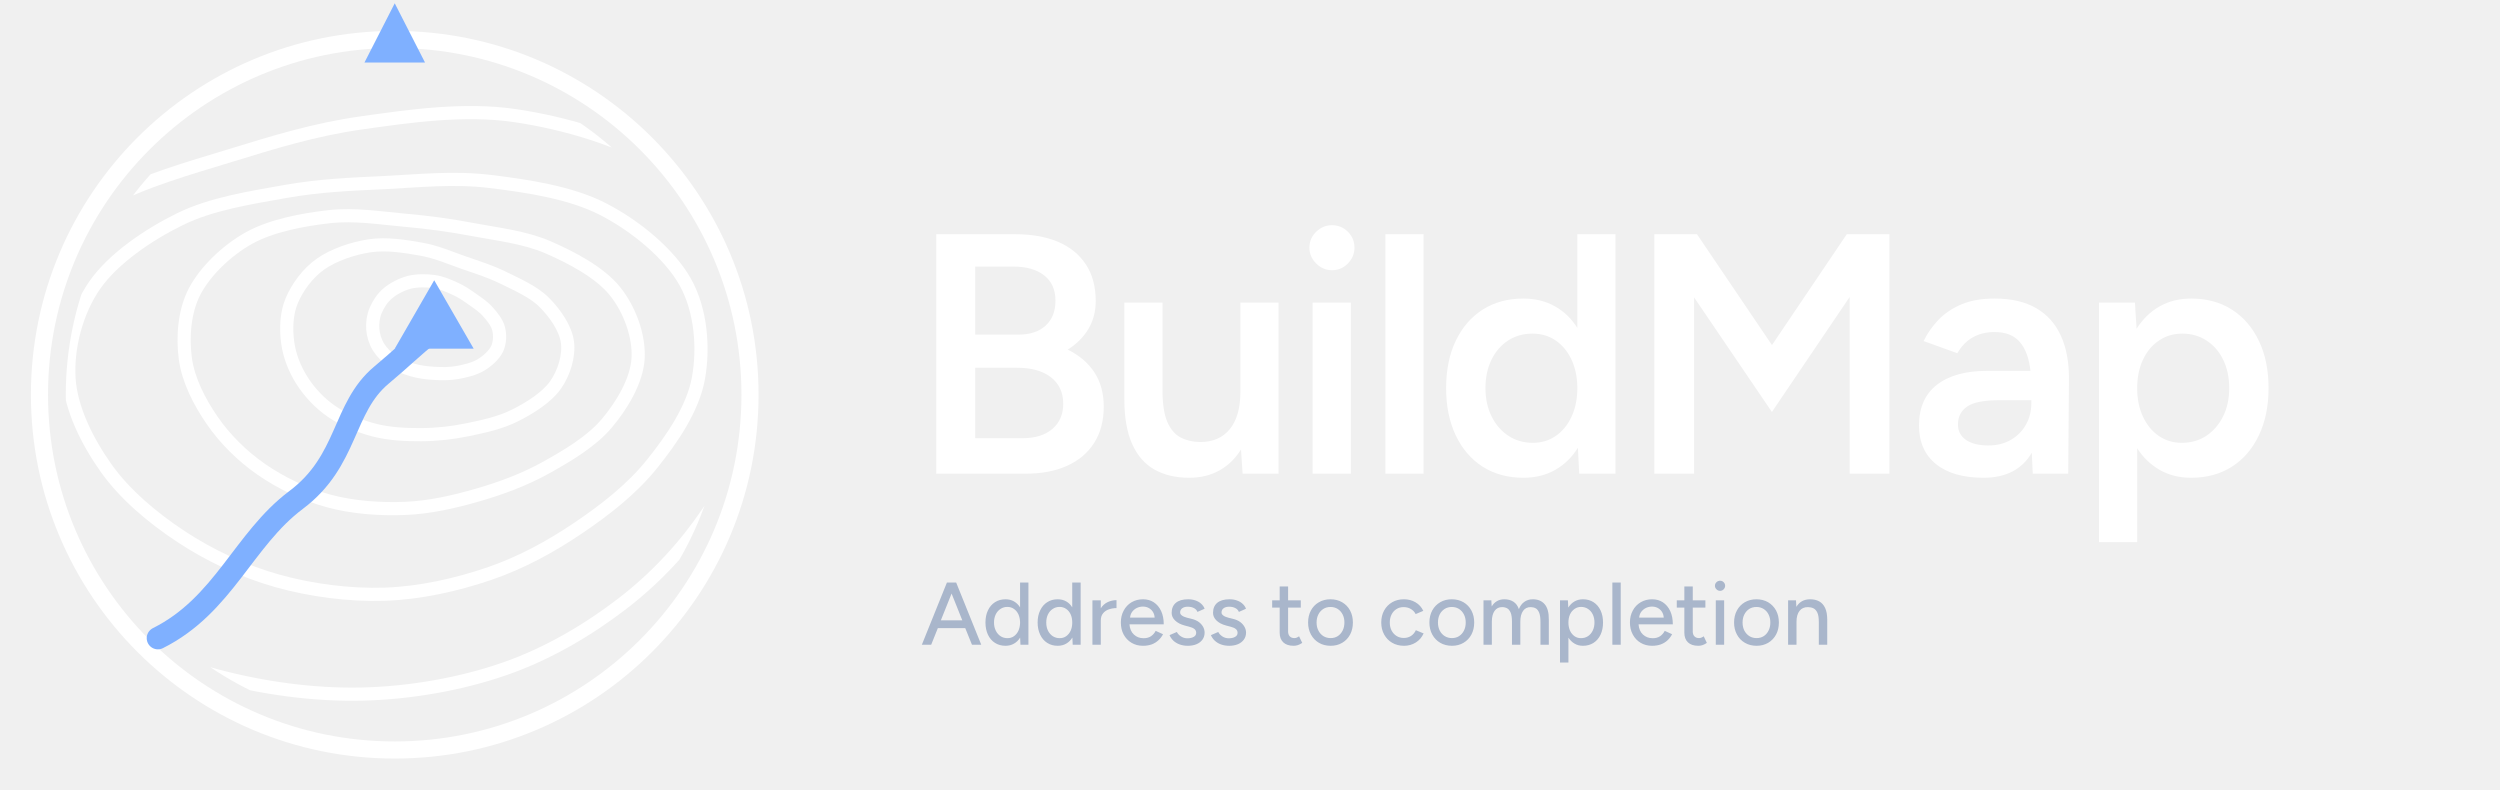
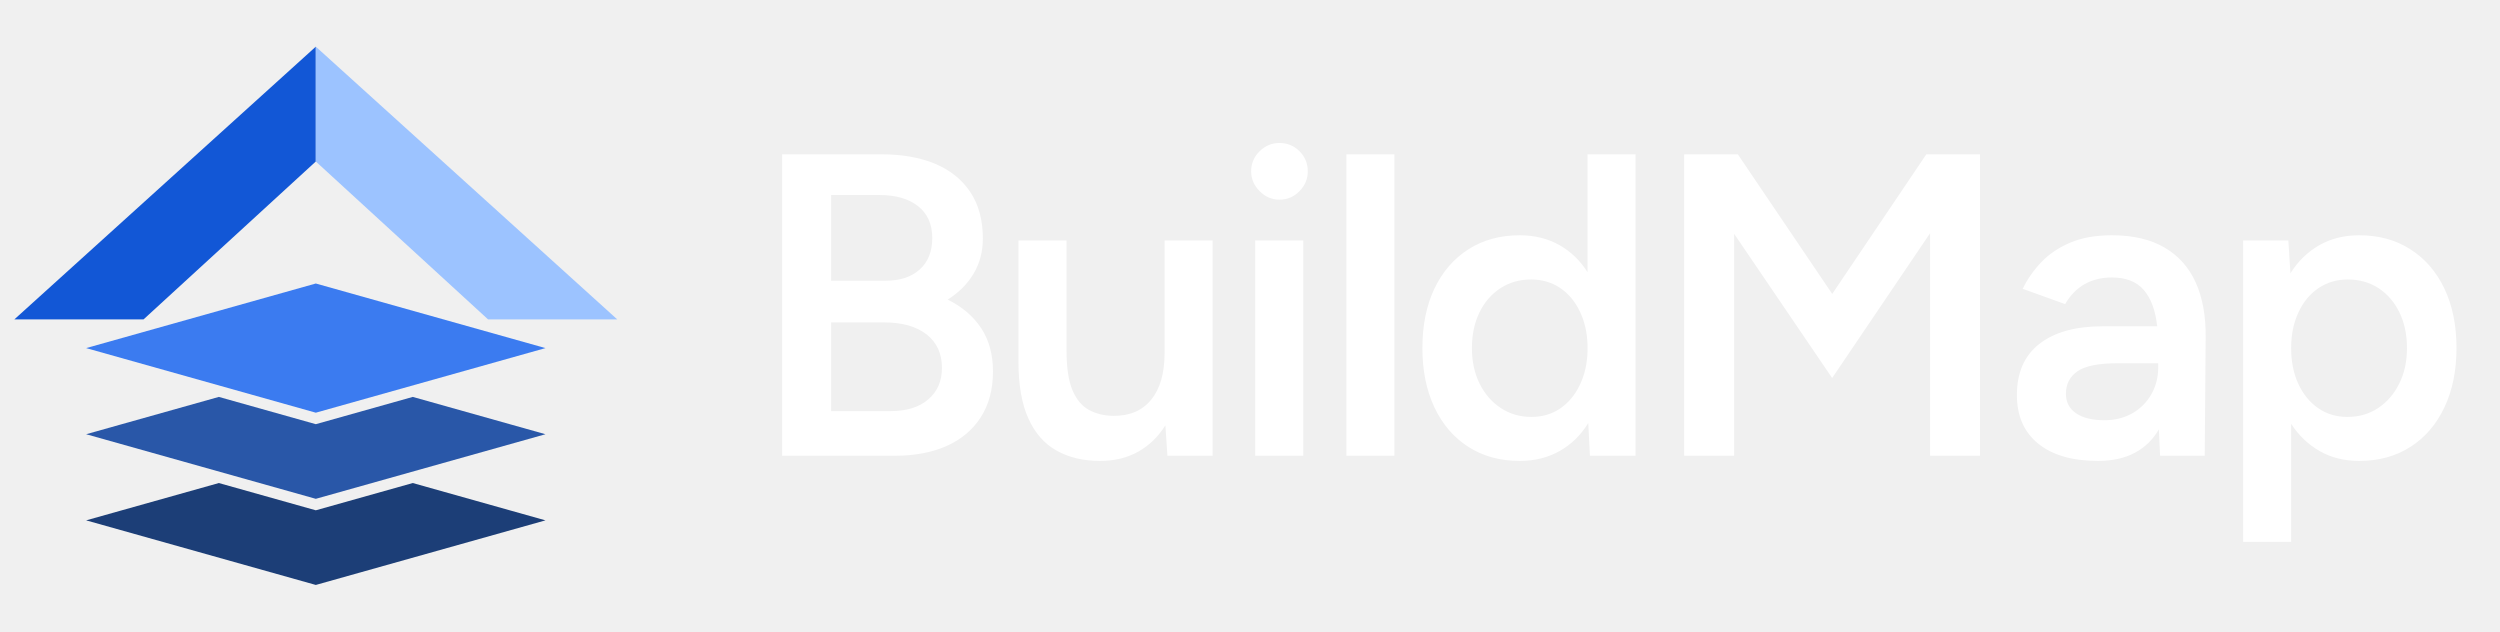
- <svg xmlns="http://www.w3.org/2000/svg" viewBox="0 0 380 120" width="760" height="240" role="img" aria-label="BuildMap">
-   <clipPath id="c">
-     <circle cx="60" cy="60" r="50" />
-   </clipPath>
-   <g clip-path="url(#c)" fill="none" stroke="#FFFFFF" stroke-width="2.0" stroke-linecap="round">
-     <path d="M75.80 50.00C76.03 50.95 75.99 52.15 75.54 53.07C75.08 53.98 74.07 54.90 73.07 55.49C72.07 56.08 70.71 56.41 69.53 56.62C68.35 56.83 67.14 56.82 66.00 56.75C64.86 56.69 63.73 56.54 62.67 56.23C61.62 55.93 60.52 55.50 59.66 54.92C58.80 54.33 58.02 53.54 57.52 52.73C57.02 51.91 56.73 50.93 56.66 50.00C56.60 49.07 56.73 48.05 57.12 47.15C57.51 46.24 58.13 45.26 58.98 44.56C59.83 43.85 61.05 43.21 62.22 42.91C63.39 42.62 64.83 42.63 66.00 42.80C67.17 42.97 68.28 43.47 69.25 43.92C70.22 44.36 71.00 44.91 71.82 45.49C72.63 46.06 73.49 46.63 74.15 47.38C74.82 48.13 75.57 49.05 75.80 50.00Z" />
-     <path d="M86.25 52.00C86.53 54.10 85.73 56.71 84.41 58.56C83.09 60.41 80.56 62.00 78.34 63.12C76.12 64.25 73.50 64.82 71.11 65.31C68.72 65.80 66.37 66.06 64.00 66.07C61.63 66.08 59.13 65.96 56.86 65.37C54.60 64.78 52.24 63.80 50.41 62.54C48.58 61.29 47.00 59.58 45.89 57.82C44.77 56.06 43.98 54.02 43.72 52.00C43.46 49.98 43.52 47.66 44.35 45.69C45.19 43.71 46.74 41.53 48.72 40.14C50.69 38.75 53.64 37.74 56.19 37.36C58.73 36.98 61.62 37.44 64.00 37.87C66.38 38.29 68.36 39.18 70.45 39.91C72.55 40.64 74.52 41.24 76.56 42.25C78.61 43.26 81.13 44.35 82.74 45.98C84.36 47.60 85.97 49.90 86.25 52.00Z" />
-     <path d="M96.99 54.50C96.78 57.86 94.56 61.60 92.21 64.37C89.87 67.14 86.19 69.30 82.92 71.12C79.64 72.93 76.15 74.22 72.58 75.25C69.01 76.28 65.27 77.14 61.50 77.28C57.73 77.43 53.57 77.13 49.95 76.14C46.32 75.16 42.71 73.41 39.76 71.37C36.81 69.33 34.18 66.71 32.25 63.90C30.31 61.09 28.61 57.77 28.17 54.50C27.74 51.23 28.00 47.31 29.61 44.25C31.23 41.20 34.47 38.05 37.87 36.17C41.27 34.28 46.05 33.39 49.99 32.94C53.93 32.49 57.84 33.15 61.50 33.47C65.16 33.80 68.33 34.22 71.96 34.91C75.59 35.60 79.71 36.04 83.30 37.59C86.88 39.14 91.17 41.41 93.45 44.23C95.74 47.05 97.19 51.14 96.99 54.50Z" />
-     <path d="M106.16 57.50C105.32 62.12 102.14 66.75 99.09 70.54C96.04 74.34 91.98 77.50 87.86 80.28C83.74 83.06 79.25 85.53 74.36 87.20C69.46 88.87 63.88 90.14 58.50 90.32C53.12 90.50 47.24 89.73 42.07 88.27C36.91 86.81 31.83 84.41 27.50 81.55C23.17 78.69 18.94 75.13 16.11 71.12C13.27 67.11 10.77 62.13 10.49 57.50C10.21 52.87 11.60 47.36 14.41 43.33C17.22 39.30 22.52 35.69 27.34 33.32C32.16 30.95 38.15 30.04 43.35 29.11C48.54 28.18 53.31 28.00 58.50 27.75C63.69 27.49 68.95 26.91 74.47 27.58C80.00 28.25 86.71 29.24 91.65 31.78C96.60 34.32 101.72 38.55 104.14 42.83C106.56 47.12 107.00 52.88 106.16 57.50Z" />
-     <path d="M115.45 61.00C114.29 67.01 111.07 72.78 107.60 77.90C104.13 83.03 99.77 87.78 94.62 91.74C89.47 95.70 83.31 99.37 76.71 101.66C70.11 103.96 62.33 105.34 55.00 105.50C47.67 105.67 39.86 104.58 32.75 102.67C25.64 100.77 18.40 97.90 12.35 94.09C6.31 90.28 0.10 85.32 -3.51 79.80C-7.11 74.29 -9.63 67.15 -9.27 61.00C-8.90 54.85 -5.53 47.95 -1.33 42.90C2.86 37.84 9.83 33.87 15.89 30.66C21.95 27.45 28.53 25.63 35.05 23.63C41.57 21.63 47.81 19.68 55.00 18.67C62.19 17.65 70.53 16.45 78.19 17.56C85.85 18.68 94.89 21.30 100.95 25.35C107.01 29.40 112.13 35.92 114.54 41.86C116.96 47.81 116.61 54.99 115.45 61.00Z" />
+ <svg xmlns="http://www.w3.org/2000/svg" viewBox="0 0 348.32 88" role="img" aria-label="BuildMap">
+   <g transform="translate(-6 0.5)">
+     <path d="M50 6L8 44H26L50 22Z" fill="#1257D6" />
+     <path d="M50 6L92 44H74L50 22Z" fill="#9CC3FF" />
+     <path d="M50 39L82 48L50 57L18 48Z" fill="#3B7BF0" />
+     <path d="M18 60L36.49 54.8L50 58.6L63.51 54.8L82 60L50 69Z" fill="#2957A8" />
+     <path d="M18 72L36.49 66.8L50 70.6L63.51 66.8L82 72L50 81Z" fill="#1C3E77" />
  </g>
-   <circle cx="60" cy="60" r="54" fill="none" stroke="#FFFFFF" stroke-width="2.6" />
-   <path d="M60 0.5L64.6 9.5H55.4Z" fill="#7FB0FF" />
-   <path d="M24 97C34 92 37 82 45 76C53 70 52 62 58 57C61 54.5 63 52.5 65.2 50.8" fill="none" stroke="#7FB0FF" stroke-width="3.4" stroke-linecap="round" />
-   <path d="M66 42.6L72 53H60Z" fill="#7FB0FF" />
-   <path d="M142.31 72V35.6H154.31Q158.05 35.6 160.78 36.74Q163.52 37.89 165.03 40.16Q166.55 42.43 166.55 45.77Q166.55 48.12 165.44 50Q164.32 51.87 162.3 53.14Q164.93 54.44 166.35 56.6Q167.77 58.77 167.77 61.81Q167.77 65.05 166.3 67.34Q164.84 69.62 162.18 70.81Q159.53 72 155.9 72ZM148.23 66.61H155.4Q158.31 66.61 159.96 65.2Q161.61 63.79 161.61 61.38Q161.61 58.8 159.75 57.35Q157.89 55.9 154.6 55.9H148.23ZM148.23 50.86H154.82Q157.44 50.86 158.93 49.5Q160.43 48.13 160.43 45.7Q160.43 43.22 158.73 41.87Q157.02 40.52 154.02 40.52H148.23ZM180.76 72.62Q177.71 72.62 175.49 71.38Q173.28 70.14 172.09 67.49Q170.9 64.85 170.9 60.66V46H176.7V59.31Q176.7 62.4 177.42 64.1Q178.15 65.8 179.43 66.48Q180.72 67.16 182.36 67.19Q185.32 67.21 186.93 65.23Q188.54 63.25 188.54 59.57V46H194.34V72H188.88L188.63 68.32Q187.36 70.38 185.36 71.5Q183.36 72.62 180.76 72.62ZM199.52 72V46H205.33V72ZM202.45 41.07Q201.09 41.07 200.06 40.05Q199.03 39.02 199.03 37.65Q199.03 36.23 200.06 35.23Q201.09 34.23 202.45 34.23Q203.88 34.23 204.88 35.23Q205.88 36.23 205.88 37.65Q205.88 39.02 204.88 40.05Q203.88 41.07 202.45 41.07ZM210.58 72V35.6H216.38V72ZM231.56 72.62Q228.01 72.62 225.37 70.94Q222.73 69.25 221.27 66.17Q219.81 63.09 219.81 59Q219.81 54.86 221.27 51.81Q222.73 48.75 225.37 47.06Q228.01 45.38 231.56 45.38Q234.23 45.38 236.33 46.55Q238.43 47.72 239.75 49.84V35.6H245.55V72H240.04L239.84 68.05Q238.52 70.21 236.4 71.42Q234.28 72.62 231.56 72.62ZM232.99 67.31Q234.92 67.31 236.42 66.3Q237.92 65.29 238.8 63.49Q239.68 61.68 239.75 59.39V58.64Q239.68 56.32 238.8 54.52Q237.92 52.73 236.41 51.72Q234.9 50.71 232.93 50.71Q230.86 50.71 229.23 51.76Q227.61 52.82 226.7 54.69Q225.79 56.57 225.79 59Q225.79 61.43 226.73 63.31Q227.66 65.18 229.29 66.25Q230.91 67.31 232.99 67.31ZM251.46 72V35.6H257.94L269.34 52.45L280.71 35.6H287.19V72H281.15V45.14L269.33 62.62L257.5 45.2V72ZM301.49 72.62Q296.84 72.62 294.27 70.54Q291.69 68.45 291.69 64.67Q291.69 60.6 294.42 58.48Q297.14 56.37 302.05 56.37H308.63Q308.31 53.48 307 51.97Q305.7 50.47 303.17 50.47Q301.31 50.47 299.89 51.26Q298.47 52.05 297.51 53.69L292.39 51.84Q293.22 50.12 294.62 48.64Q296.02 47.17 298.12 46.27Q300.23 45.38 303.17 45.38Q306.99 45.38 309.52 46.85Q312.05 48.33 313.28 51.09Q314.52 53.84 314.48 57.73L314.37 72H308.98L308.83 68.81Q307.78 70.65 305.94 71.64Q304.09 72.62 301.49 72.62ZM302.25 67.71Q304.15 67.71 305.63 66.87Q307.11 66.02 307.93 64.57Q308.76 63.11 308.76 61.32V60.83H303.88Q300.4 60.83 299 61.8Q297.61 62.77 297.61 64.52Q297.61 66.02 298.83 66.87Q300.06 67.71 302.25 67.71ZM319.05 82.4V46H324.51L324.76 49.97Q326.14 47.79 328.24 46.58Q330.35 45.38 333.07 45.38Q336.61 45.38 339.25 47.06Q341.89 48.75 343.35 51.81Q344.82 54.86 344.82 59Q344.82 63.09 343.35 66.17Q341.89 69.25 339.25 70.94Q336.61 72.62 333.07 72.62Q330.37 72.62 328.3 71.44Q326.23 70.26 324.85 68.14V82.4ZM331.64 67.31Q333.73 67.31 335.35 66.25Q336.96 65.18 337.9 63.31Q338.84 61.43 338.84 59Q338.84 56.57 337.93 54.69Q337.02 52.82 335.4 51.77Q333.79 50.71 331.69 50.71Q329.7 50.71 328.15 51.77Q326.59 52.82 325.72 54.7Q324.85 56.57 324.85 59Q324.85 61.43 325.72 63.31Q326.59 65.19 328.12 66.25Q329.65 67.31 331.64 67.31Z" fill="#FFFFFF" />
-   <path d="M140.12 98 143.93 88.55H145.34L149.15 98H147.74L146.72 95.48H142.55L141.54 98ZM143.01 94.29H146.27L144.64 90.22ZM152.84 98.16Q151.93 98.16 151.24 97.72Q150.55 97.28 150.17 96.48Q149.79 95.67 149.79 94.62Q149.79 93.56 150.17 92.77Q150.55 91.97 151.24 91.53Q151.93 91.09 152.84 91.09Q153.56 91.09 154.12 91.41Q154.69 91.74 155.05 92.32V88.55H156.32V98H155.11L155.06 96.91Q154.71 97.5 154.13 97.83Q153.56 98.16 152.84 98.16ZM153.14 97Q153.69 97 154.11 96.71Q154.54 96.41 154.79 95.89Q155.03 95.36 155.05 94.7V94.56Q155.03 93.89 154.79 93.36Q154.54 92.84 154.11 92.55Q153.68 92.25 153.12 92.25Q152.53 92.25 152.07 92.56Q151.61 92.86 151.35 93.39Q151.09 93.93 151.09 94.62Q151.09 95.32 151.36 95.86Q151.62 96.39 152.08 96.7Q152.54 97 153.14 97ZM160.77 98.16Q159.86 98.16 159.18 97.72Q158.49 97.28 158.11 96.48Q157.72 95.67 157.72 94.62Q157.72 93.56 158.11 92.77Q158.49 91.97 159.18 91.53Q159.86 91.09 160.77 91.09Q161.49 91.09 162.06 91.41Q162.63 91.74 162.98 92.32V88.55H164.26V98H163.05L163 96.91Q162.64 97.5 162.07 97.83Q161.5 98.16 160.77 98.16ZM161.08 97Q161.63 97 162.05 96.71Q162.48 96.41 162.73 95.89Q162.97 95.36 162.98 94.7V94.56Q162.97 93.89 162.73 93.36Q162.48 92.84 162.05 92.55Q161.62 92.25 161.06 92.25Q160.47 92.25 160.01 92.56Q159.55 92.86 159.29 93.39Q159.03 93.93 159.03 94.62Q159.03 95.32 159.29 95.86Q159.56 96.39 160.02 96.7Q160.48 97 161.08 97ZM166.05 98V91.25H167.32V92.46Q167.72 91.83 168.37 91.52Q169.02 91.22 169.71 91.22V92.43Q169.11 92.43 168.56 92.62Q168.01 92.8 167.67 93.22Q167.32 93.63 167.32 94.33V98ZM173.74 98.16Q172.75 98.16 172 97.71Q171.24 97.26 170.8 96.46Q170.37 95.66 170.37 94.62Q170.37 93.59 170.81 92.79Q171.24 91.99 172 91.54Q172.77 91.09 173.75 91.09Q174.68 91.09 175.38 91.55Q176.09 92.02 176.49 92.87Q176.89 93.73 176.89 94.9H171.68Q171.75 95.89 172.35 96.45Q172.95 97.01 173.83 97.01Q174.5 97.01 174.96 96.7Q175.41 96.39 175.66 95.89L176.78 96.4Q176.51 96.93 176.07 97.33Q175.64 97.73 175.06 97.95Q174.47 98.16 173.74 98.16ZM171.77 93.88H175.51Q175.47 93.34 175.22 92.97Q174.97 92.6 174.58 92.4Q174.19 92.2 173.72 92.2Q173.27 92.2 172.84 92.39Q172.4 92.59 172.11 92.97Q171.82 93.34 171.77 93.88ZM180.56 98.16Q179.85 98.16 179.29 97.95Q178.73 97.74 178.34 97.37Q177.96 97 177.77 96.54L178.88 96.06Q179.1 96.48 179.53 96.75Q179.96 97.02 180.48 97.02Q181.07 97.02 181.45 96.8Q181.82 96.59 181.82 96.19Q181.82 95.82 181.54 95.6Q181.26 95.38 180.72 95.25L180.08 95.08Q179.14 94.83 178.62 94.32Q178.09 93.81 178.09 93.16Q178.09 92.17 178.73 91.63Q179.37 91.09 180.61 91.09Q181.21 91.09 181.72 91.27Q182.22 91.44 182.58 91.77Q182.94 92.09 183.1 92.53L182.01 93.01Q181.86 92.61 181.46 92.42Q181.07 92.22 180.54 92.22Q180 92.22 179.69 92.46Q179.38 92.69 179.38 93.11Q179.38 93.35 179.64 93.55Q179.91 93.76 180.42 93.89L181.14 94.07Q181.8 94.23 182.24 94.56Q182.67 94.89 182.89 95.31Q183.1 95.72 183.1 96.17Q183.1 96.77 182.77 97.23Q182.44 97.68 181.87 97.92Q181.29 98.16 180.56 98.16ZM186.85 98.16Q186.14 98.16 185.58 97.95Q185.02 97.74 184.63 97.37Q184.25 97 184.06 96.54L185.17 96.06Q185.39 96.48 185.82 96.75Q186.25 97.02 186.77 97.02Q187.36 97.02 187.74 96.8Q188.11 96.59 188.11 96.19Q188.11 95.82 187.83 95.6Q187.55 95.38 187.01 95.25L186.37 95.08Q185.43 94.83 184.91 94.32Q184.38 93.81 184.38 93.16Q184.38 92.17 185.02 91.63Q185.66 91.09 186.9 91.09Q187.51 91.09 188.01 91.27Q188.51 91.44 188.87 91.77Q189.23 92.09 189.39 92.53L188.31 93.01Q188.15 92.61 187.75 92.42Q187.36 92.22 186.84 92.22Q186.29 92.22 185.98 92.46Q185.67 92.69 185.67 93.11Q185.67 93.35 185.93 93.55Q186.2 93.76 186.71 93.89L187.43 94.07Q188.09 94.23 188.53 94.56Q188.96 94.89 189.18 95.31Q189.4 95.72 189.4 96.17Q189.4 96.77 189.06 97.23Q188.73 97.68 188.16 97.92Q187.59 98.16 186.85 98.16ZM196.64 98.16Q195.61 98.16 195.06 97.64Q194.51 97.12 194.51 96.16V92.36H193.37V91.25H194.51V89.14H195.79V91.25H197.72V92.36H195.79V95.97Q195.79 96.46 196.04 96.72Q196.29 96.99 196.76 96.99Q196.91 96.99 197.07 96.93Q197.22 96.88 197.46 96.72L197.94 97.72Q197.59 97.95 197.27 98.06Q196.96 98.16 196.64 98.16ZM202.26 98.16Q201.25 98.16 200.48 97.71Q199.71 97.26 199.27 96.46Q198.83 95.66 198.83 94.62Q198.83 93.59 199.26 92.79Q199.69 91.99 200.47 91.54Q201.24 91.09 202.23 91.09Q203.23 91.09 204 91.54Q204.78 91.99 205.21 92.79Q205.64 93.59 205.64 94.62Q205.64 95.66 205.21 96.46Q204.78 97.26 204.01 97.71Q203.25 98.16 202.26 98.16ZM202.26 96.99Q202.87 96.99 203.34 96.69Q203.81 96.38 204.08 95.85Q204.35 95.32 204.35 94.62Q204.35 93.93 204.08 93.4Q203.81 92.87 203.33 92.56Q202.85 92.26 202.23 92.26Q201.61 92.26 201.14 92.56Q200.66 92.87 200.39 93.4Q200.12 93.93 200.12 94.62Q200.12 95.32 200.4 95.85Q200.67 96.38 201.15 96.69Q201.64 96.99 202.26 96.99ZM213.42 98.16Q212.4 98.16 211.62 97.71Q210.84 97.26 210.4 96.46Q209.95 95.66 209.95 94.62Q209.95 93.59 210.39 92.79Q210.83 91.99 211.61 91.54Q212.39 91.09 213.39 91.09Q214.38 91.09 215.16 91.55Q215.95 92.01 216.34 92.85L215.18 93.34Q214.93 92.85 214.44 92.56Q213.96 92.28 213.35 92.28Q212.73 92.28 212.26 92.58Q211.79 92.87 211.52 93.4Q211.25 93.93 211.25 94.62Q211.25 95.32 211.52 95.84Q211.8 96.37 212.28 96.67Q212.76 96.97 213.38 96.97Q213.99 96.97 214.48 96.66Q214.96 96.34 215.21 95.79L216.39 96.28Q215.99 97.17 215.2 97.66Q214.41 98.16 213.42 98.16ZM220.7 98.16Q219.7 98.16 218.92 97.71Q218.15 97.26 217.71 96.46Q217.27 95.66 217.27 94.62Q217.27 93.59 217.7 92.79Q218.14 91.99 218.91 91.54Q219.68 91.09 220.67 91.09Q221.67 91.09 222.45 91.54Q223.22 91.99 223.65 92.79Q224.08 93.59 224.08 94.62Q224.08 95.66 223.65 96.46Q223.22 97.26 222.45 97.71Q221.69 98.16 220.7 98.16ZM220.7 96.99Q221.31 96.99 221.78 96.69Q222.25 96.38 222.52 95.85Q222.79 95.32 222.79 94.62Q222.79 93.93 222.52 93.4Q222.25 92.87 221.77 92.56Q221.29 92.26 220.67 92.26Q220.05 92.26 219.58 92.56Q219.1 92.87 218.83 93.4Q218.57 93.93 218.57 94.62Q218.57 95.32 218.84 95.85Q219.11 96.38 219.6 96.69Q220.08 96.99 220.7 96.99ZM225.49 98V91.25H226.68L226.74 92.18Q227.05 91.65 227.54 91.37Q228.03 91.09 228.66 91.09Q229.47 91.09 230.04 91.46Q230.61 91.83 230.87 92.59Q231.16 91.86 231.7 91.48Q232.25 91.09 232.99 91.09Q234.14 91.09 234.79 91.84Q235.43 92.59 235.42 94.14V98H234.15V94.54Q234.15 93.63 233.96 93.15Q233.76 92.66 233.44 92.47Q233.11 92.29 232.68 92.28Q231.92 92.27 231.51 92.85Q231.09 93.43 231.09 94.5V98H229.82V94.54Q229.82 93.63 229.63 93.15Q229.43 92.66 229.1 92.47Q228.78 92.29 228.35 92.28Q227.59 92.27 227.18 92.85Q226.76 93.43 226.76 94.5V98ZM237.12 100.7V91.25H238.32L238.38 92.35Q238.75 91.75 239.32 91.42Q239.89 91.09 240.61 91.09Q241.52 91.09 242.21 91.53Q242.9 91.97 243.28 92.77Q243.66 93.56 243.66 94.63Q243.66 95.67 243.28 96.48Q242.9 97.28 242.21 97.72Q241.52 98.16 240.61 98.16Q239.89 98.16 239.33 97.83Q238.77 97.5 238.4 96.92V100.7ZM240.31 97Q240.91 97 241.37 96.7Q241.83 96.39 242.09 95.86Q242.36 95.32 242.36 94.62Q242.36 93.93 242.1 93.39Q241.84 92.86 241.38 92.56Q240.92 92.25 240.32 92.25Q239.76 92.25 239.33 92.56Q238.89 92.86 238.64 93.39Q238.4 93.93 238.4 94.63Q238.4 95.32 238.64 95.86Q238.89 96.39 239.32 96.7Q239.75 97 240.31 97ZM245.08 98V88.55H246.35V98ZM251.12 98.16Q250.14 98.16 249.38 97.71Q248.62 97.26 248.19 96.46Q247.75 95.66 247.75 94.62Q247.75 93.59 248.19 92.79Q248.62 91.99 249.39 91.54Q250.15 91.09 251.13 91.09Q252.06 91.09 252.76 91.55Q253.47 92.02 253.87 92.87Q254.27 93.73 254.27 94.9H249.06Q249.13 95.89 249.73 96.45Q250.33 97.01 251.21 97.01Q251.88 97.01 252.34 96.7Q252.79 96.39 253.04 95.89L254.16 96.4Q253.89 96.93 253.46 97.33Q253.03 97.73 252.44 97.95Q251.85 98.16 251.12 98.16ZM249.15 93.88H252.89Q252.85 93.34 252.6 92.97Q252.35 92.6 251.96 92.4Q251.57 92.2 251.11 92.2Q250.65 92.2 250.22 92.39Q249.79 92.59 249.49 92.97Q249.2 93.34 249.15 93.88ZM258.14 98.16Q257.12 98.16 256.57 97.64Q256.02 97.12 256.02 96.16V92.36H254.87V91.25H256.02V89.14H257.3V91.25H259.22V92.36H257.3V95.97Q257.3 96.46 257.55 96.72Q257.8 96.99 258.27 96.99Q258.41 96.99 258.57 96.93Q258.73 96.88 258.97 96.72L259.44 97.72Q259.1 97.95 258.78 98.06Q258.46 98.16 258.14 98.16ZM260.8 98V91.25H262.07V98ZM261.45 89.81Q261.14 89.81 260.91 89.58Q260.67 89.35 260.67 89.04Q260.67 88.72 260.91 88.49Q261.14 88.27 261.45 88.27Q261.77 88.27 261.99 88.49Q262.22 88.72 262.22 89.04Q262.22 89.35 261.99 89.58Q261.77 89.81 261.45 89.81ZM267 98.16Q266 98.16 265.23 97.71Q264.45 97.26 264.02 96.46Q263.58 95.66 263.58 94.62Q263.58 93.59 264.01 92.79Q264.44 91.99 265.21 91.54Q265.99 91.09 266.97 91.09Q267.98 91.09 268.75 91.54Q269.52 91.99 269.96 92.79Q270.39 93.59 270.39 94.62Q270.39 95.66 269.96 96.46Q269.52 97.26 268.76 97.71Q267.99 98.16 267 98.16ZM267 96.99Q267.62 96.99 268.09 96.69Q268.56 96.38 268.82 95.85Q269.09 95.32 269.09 94.62Q269.09 93.93 268.82 93.4Q268.56 92.87 268.07 92.56Q267.59 92.26 266.98 92.26Q266.36 92.26 265.88 92.56Q265.41 92.87 265.14 93.4Q264.87 93.93 264.87 94.62Q264.87 95.32 265.14 95.85Q265.42 96.38 265.9 96.69Q266.38 96.99 267 96.99ZM271.79 98V91.25H272.99L273.05 92.24Q273.38 91.68 273.91 91.38Q274.44 91.09 275.14 91.09Q275.94 91.09 276.52 91.41Q277.1 91.73 277.42 92.41Q277.74 93.1 277.74 94.21V98H276.46V94.54Q276.46 93.63 276.25 93.15Q276.03 92.66 275.66 92.47Q275.29 92.29 274.82 92.28Q273.98 92.27 273.53 92.85Q273.07 93.43 273.07 94.5V98Z" fill="#A9B6CB" />
+   <path d="M108.97 63.5V21.5H122.82Q127.13 21.5 130.29 22.82Q133.44 24.14 135.19 26.76Q136.94 29.39 136.94 33.24Q136.94 35.94 135.66 38.11Q134.37 40.28 132.04 41.74Q135.07 43.24 136.71 45.73Q138.35 48.23 138.35 51.74Q138.35 55.48 136.66 58.12Q134.97 60.76 131.91 62.13Q128.84 63.5 124.65 63.5ZM115.8 57.28H124.08Q127.43 57.28 129.33 55.65Q131.24 54.02 131.24 51.25Q131.24 48.27 129.1 46.59Q126.95 44.92 123.16 44.92H115.8ZM115.8 39.11H123.41Q126.43 39.11 128.16 37.53Q129.89 35.96 129.89 33.16Q129.89 30.29 127.92 28.73Q125.95 27.17 122.49 27.17H115.8ZM153.29 64.22Q149.76 64.22 147.21 62.78Q144.65 61.35 143.28 58.3Q141.9 55.25 141.9 50.42V33.5H148.6V48.86Q148.6 52.42 149.43 54.38Q150.27 56.34 151.75 57.13Q153.24 57.92 155.13 57.94Q158.54 57.97 160.4 55.68Q162.26 53.4 162.26 49.15V33.5H168.95V63.5H162.65L162.37 59.26Q160.89 61.63 158.59 62.93Q156.28 64.22 153.29 64.22ZM174.88 63.5V33.5H181.58V63.5ZM178.26 27.82Q176.68 27.82 175.5 26.63Q174.32 25.45 174.32 23.87Q174.32 22.23 175.5 21.07Q176.68 19.92 178.26 19.92Q179.9 19.92 181.06 21.07Q182.21 22.23 182.21 23.87Q182.21 25.45 181.06 26.63Q179.9 27.82 178.26 27.82ZM187.59 63.5V21.5H194.28V63.5ZM211.74 64.22Q207.65 64.22 204.6 62.27Q201.55 60.33 199.86 56.77Q198.18 53.21 198.18 48.5Q198.18 43.73 199.86 40.2Q201.55 36.67 204.6 34.73Q207.65 32.78 211.74 32.78Q214.82 32.78 217.24 34.13Q219.66 35.49 221.19 37.93V21.5H227.88V63.5H221.52L221.29 58.94Q219.76 61.44 217.32 62.83Q214.87 64.22 211.74 64.22ZM213.38 58.09Q215.62 58.09 217.35 56.93Q219.08 55.76 220.09 53.68Q221.11 51.59 221.19 48.95V48.09Q221.11 45.41 220.09 43.34Q219.08 41.26 217.34 40.1Q215.59 38.94 213.32 38.94Q210.93 38.94 209.06 40.15Q207.18 41.37 206.13 43.53Q205.08 45.69 205.08 48.5Q205.08 51.31 206.16 53.47Q207.24 55.63 209.12 56.86Q210.99 58.09 213.38 58.09ZM234.65 63.5V21.5H242.13L255.28 40.95L268.39 21.5H275.87V63.5H268.91V32.5L255.27 52.67L241.61 32.57V63.5ZM292.32 64.22Q286.95 64.22 283.98 61.81Q281.01 59.4 281.01 55.04Q281.01 50.34 284.16 47.9Q287.3 45.46 292.97 45.46H300.56Q300.19 42.13 298.68 40.39Q297.17 38.66 294.25 38.66Q292.11 38.66 290.48 39.57Q288.84 40.48 287.73 42.37L281.82 40.24Q282.78 38.25 284.39 36.55Q286 34.85 288.43 33.81Q290.86 32.78 294.25 32.78Q298.66 32.78 301.58 34.49Q304.5 36.19 305.93 39.37Q307.36 42.54 307.31 47.03L307.18 63.5H300.96L300.79 59.82Q299.58 61.94 297.45 63.08Q295.32 64.22 292.32 64.22ZM293.2 58.55Q295.39 58.55 297.1 57.58Q298.8 56.6 299.75 54.92Q300.7 53.25 300.7 51.18V50.61H295.08Q291.06 50.61 289.45 51.73Q287.84 52.85 287.84 54.87Q287.84 56.6 289.25 57.58Q290.67 58.55 293.2 58.55ZM312.53 75.5V33.5H318.83L319.12 38.08Q320.7 35.56 323.13 34.17Q325.56 32.78 328.7 32.78Q332.79 32.78 335.83 34.73Q338.88 36.67 340.57 40.2Q342.26 43.73 342.26 48.5Q342.26 53.21 340.57 56.77Q338.88 60.33 335.83 62.27Q332.79 64.22 328.7 64.22Q325.59 64.22 323.2 62.85Q320.81 61.49 319.22 59.05V75.5ZM327.05 58.09Q329.47 58.09 331.33 56.86Q333.19 55.63 334.27 53.47Q335.36 51.31 335.36 48.5Q335.36 45.69 334.31 43.53Q333.26 41.37 331.4 40.15Q329.53 38.94 327.11 38.94Q324.82 38.94 323.02 40.15Q321.23 41.37 320.23 43.54Q319.22 45.7 319.22 48.5Q319.22 51.31 320.22 53.48Q321.23 55.65 322.99 56.87Q324.76 58.09 327.05 58.09Z" fill="#FFFFFF" />
</svg>
